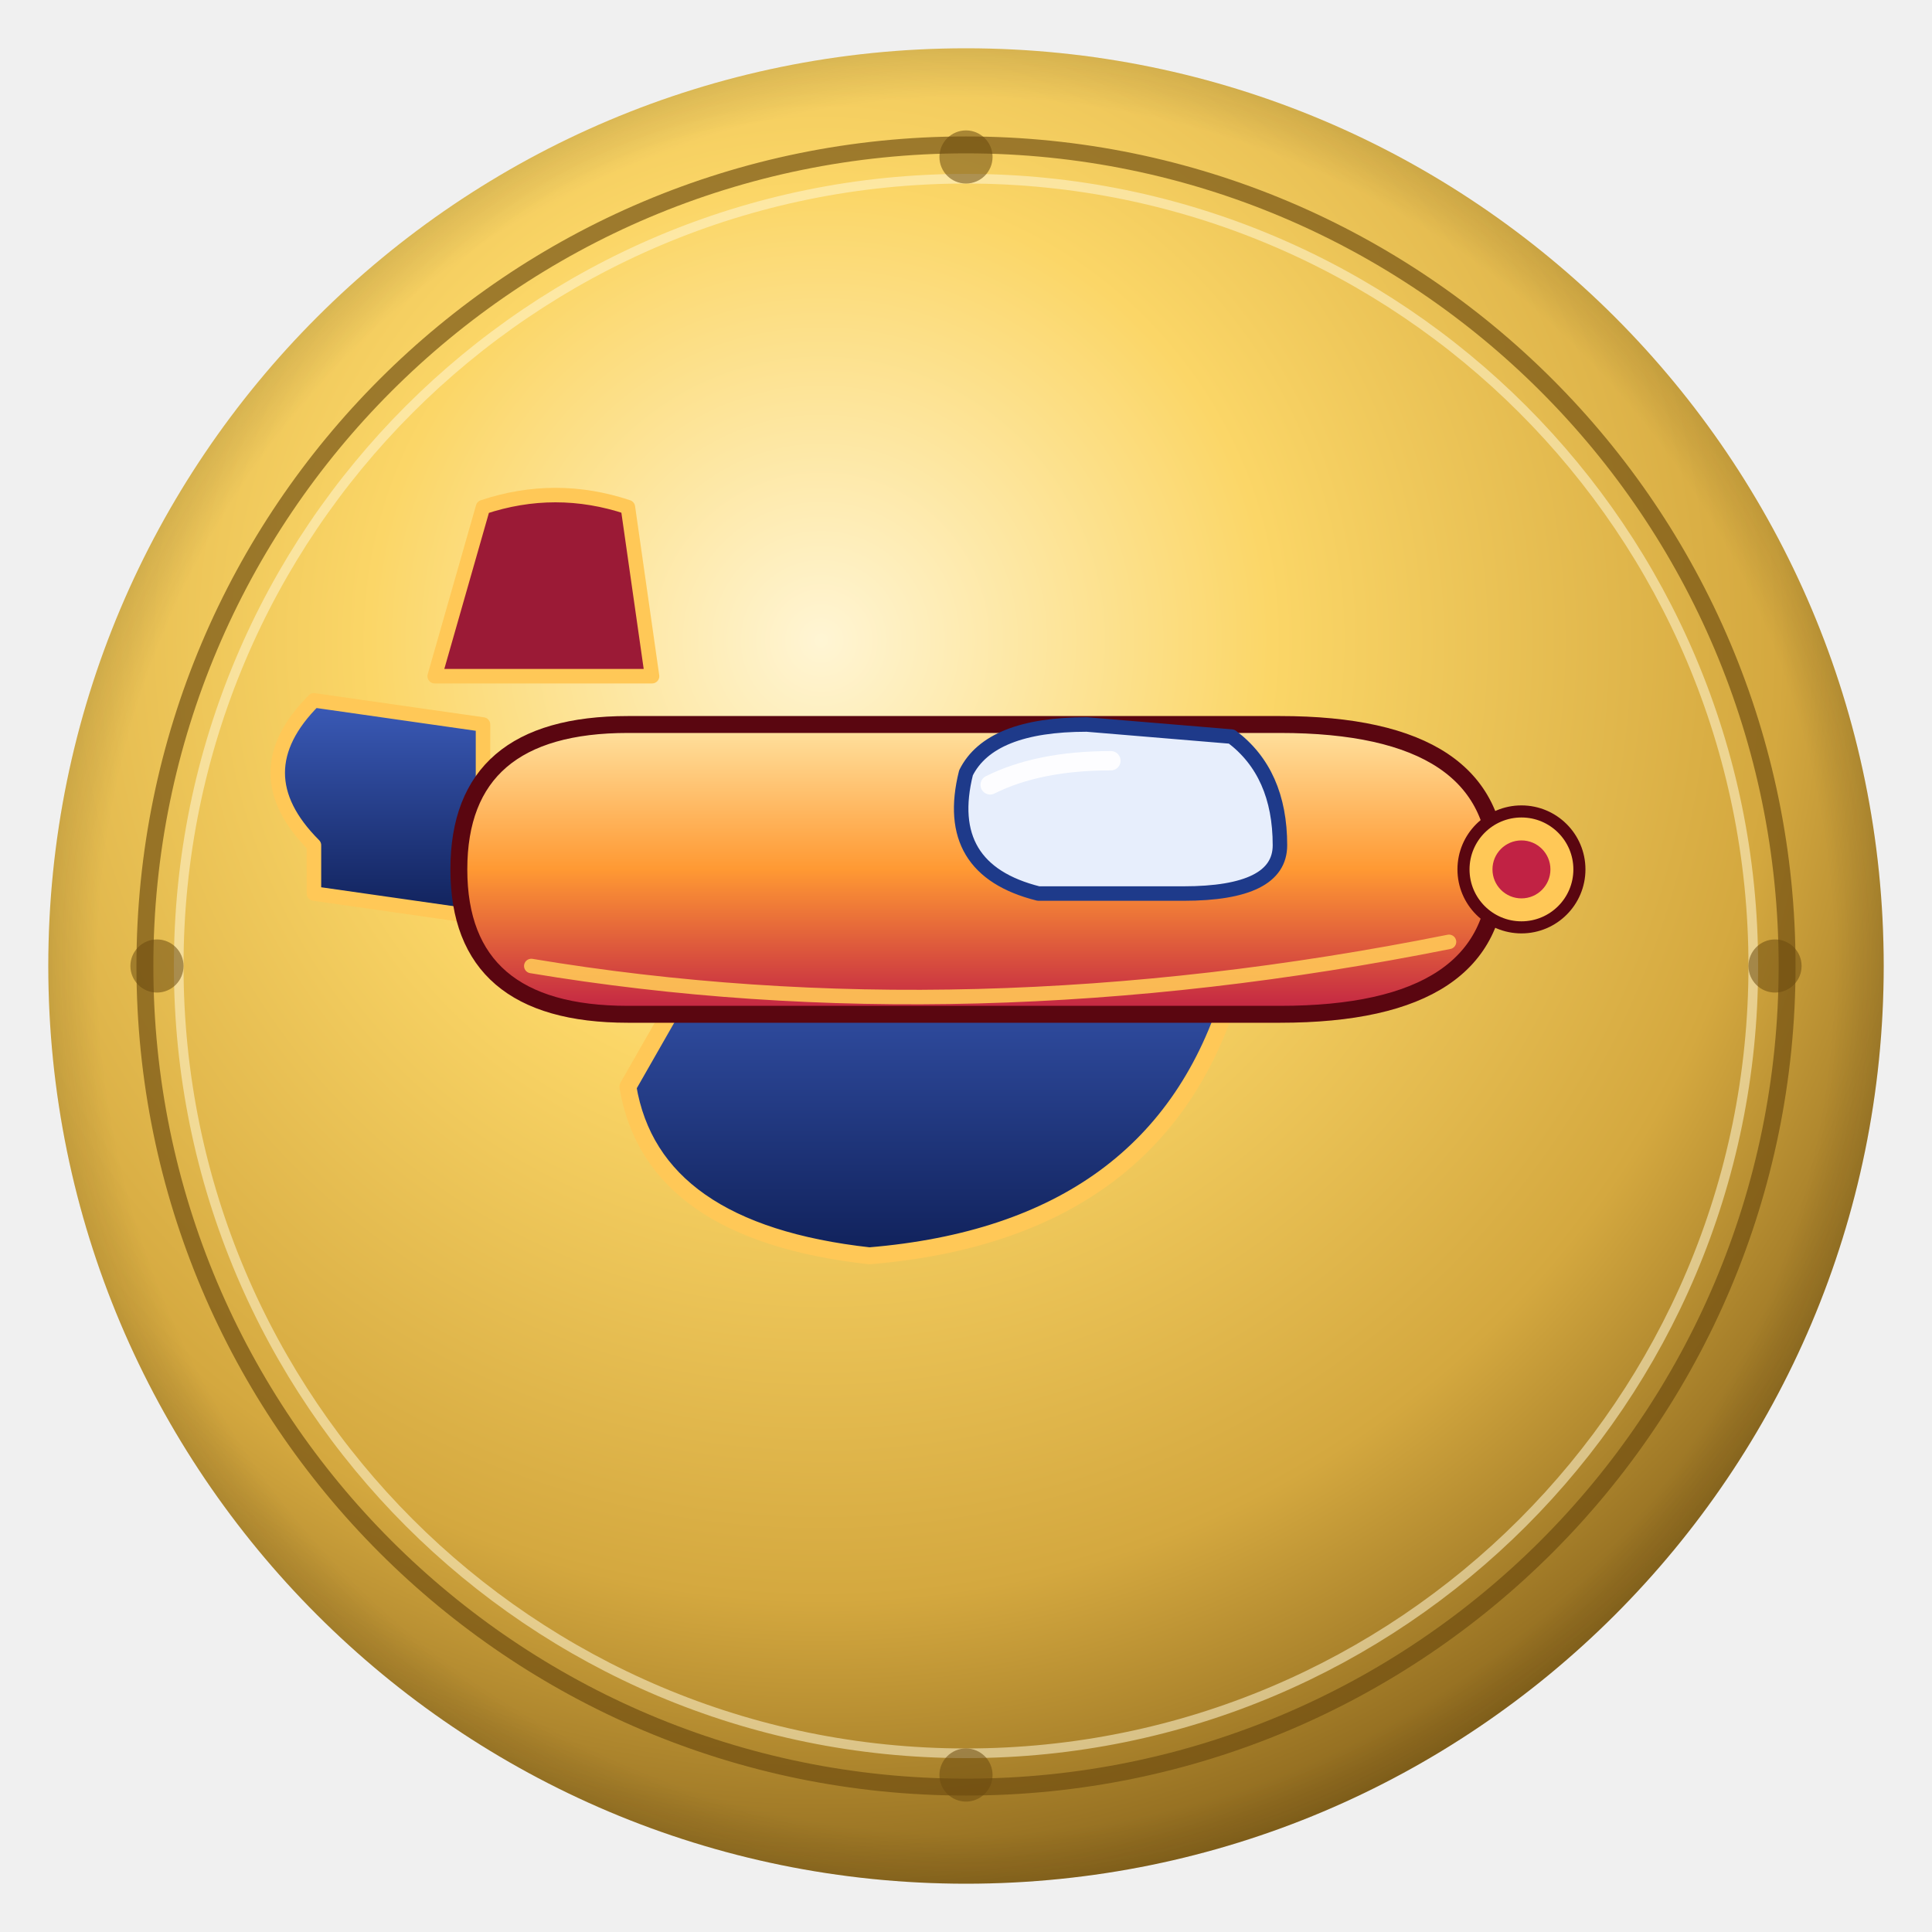
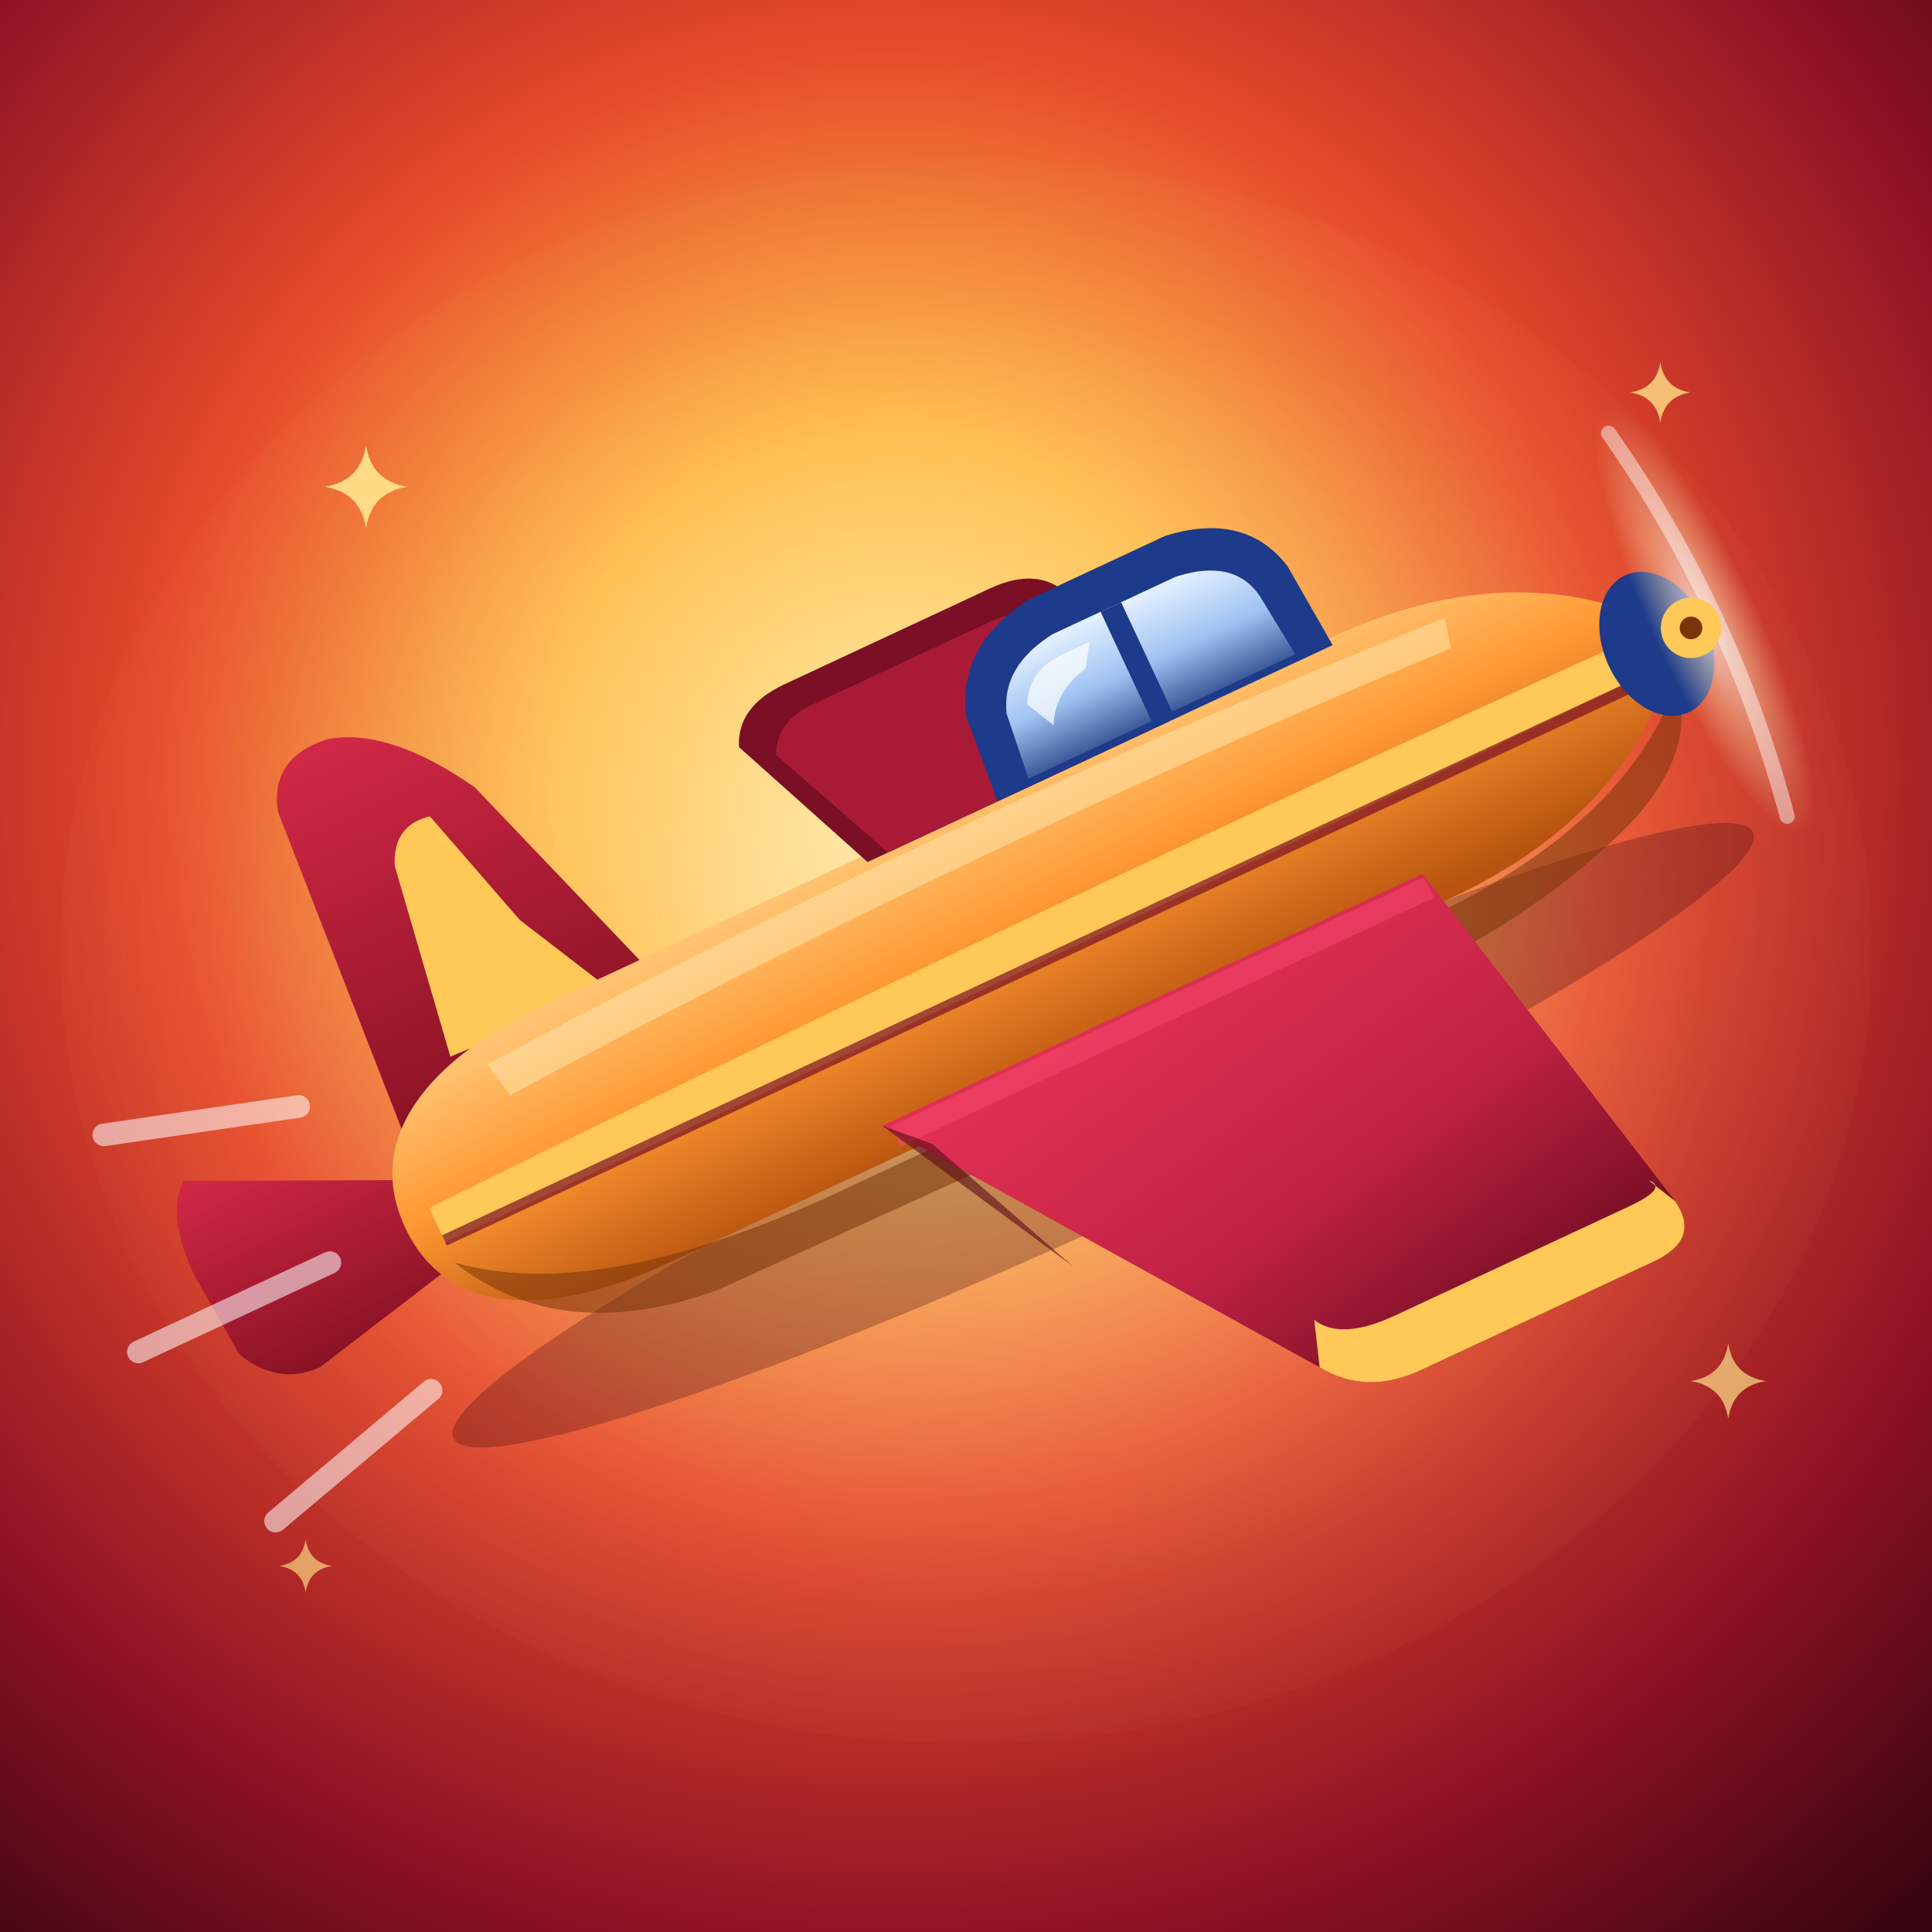
- <svg xmlns="http://www.w3.org/2000/svg" viewBox="0 0 80 80" width="80" height="80" role="img" aria-label="Aviator">
+ <svg xmlns="http://www.w3.org/2000/svg" viewBox="0 0 512 512" width="512" height="512" role="img" aria-label="Aviator">
  <defs>
-     <radialGradient id="discBg" cx="42%" cy="32%" r="78%">
-       <stop offset="0%" stop-color="#FFF5D4" />
-       <stop offset="32%" stop-color="#FBD667" />
-       <stop offset="68%" stop-color="#D4A83F" />
-       <stop offset="100%" stop-color="#6B4A0E" />
+     <clipPath id="aviator-squircle" clipPathUnits="userSpaceOnUse">
+       <rect x="0" y="0" width="512" height="512" rx="112" ry="112" />
+     </clipPath>
+     <radialGradient id="aviator-bg" cx="46%" cy="40%" r="78%">
+       <stop offset="0%" stop-color="#FFE38A" />
+       <stop offset="22%" stop-color="#FFB940" />
+       <stop offset="48%" stop-color="#E64A2A" />
+       <stop offset="78%" stop-color="#8C1124" />
+       <stop offset="100%" stop-color="#3A0510" />
    </radialGradient>
-     <linearGradient id="bodyG" x1="0" y1="0" x2="0" y2="1">
-       <stop offset="0%" stop-color="#FFE3A1" />
-       <stop offset="50%" stop-color="#FF9933" />
-       <stop offset="100%" stop-color="#C12244" />
+     <radialGradient id="aviator-halo" cx="50%" cy="50%" r="55%">
+       <stop offset="0%" stop-color="#FFFFFF" stop-opacity="0.55" />
+       <stop offset="35%" stop-color="#FFE9B8" stop-opacity="0.30" />
+       <stop offset="75%" stop-color="#FFE9B8" stop-opacity="0.06" />
+       <stop offset="100%" stop-color="#FFE9B8" stop-opacity="0" />
+     </radialGradient>
+     <linearGradient id="aviator-body" x1="40%" y1="0%" x2="55%" y2="100%">
+       <stop offset="0%" stop-color="#FFC371" />
+       <stop offset="42%" stop-color="#FF9933" />
+       <stop offset="100%" stop-color="#B8530F" />
    </linearGradient>
-     <linearGradient id="wingG" x1="0" y1="0" x2="0" y2="1">
-       <stop offset="0%" stop-color="#3B5BB8" />
-       <stop offset="100%" stop-color="#10215A" />
+     <linearGradient id="aviator-wing" x1="30%" y1="0%" x2="60%" y2="100%">
+       <stop offset="0%" stop-color="#E03052" />
+       <stop offset="55%" stop-color="#C12244" />
+       <stop offset="100%" stop-color="#7A0F25" />
    </linearGradient>
-     <radialGradient id="vignette" cx="50%" cy="50%" r="60%">
-       <stop offset="80%" stop-color="rgba(0,0,0,0)" />
-       <stop offset="100%" stop-color="rgba(58,40,7,0.45)" />
+     <linearGradient id="aviator-tail" x1="0%" y1="0%" x2="0%" y2="100%">
+       <stop offset="0%" stop-color="#D12846" />
+       <stop offset="100%" stop-color="#8A1224" />
+     </linearGradient>
+     <linearGradient id="aviator-glass" x1="0%" y1="0%" x2="0%" y2="100%">
+       <stop offset="0%" stop-color="#E5F1FF" />
+       <stop offset="55%" stop-color="#9FC2F2" />
+       <stop offset="100%" stop-color="#3D5A99" />
+     </linearGradient>
+     <radialGradient id="aviator-prop" cx="50%" cy="50%" r="50%">
+       <stop offset="0%" stop-color="#FFFFFF" stop-opacity="0.7" />
+       <stop offset="55%" stop-color="#FFE9B8" stop-opacity="0.35" />
+       <stop offset="100%" stop-color="#FFE9B8" stop-opacity="0" />
    </radialGradient>
+     <symbol id="aviator-spark" viewBox="-12 -12 24 24" overflow="visible">
+       <path d="M 0 -12 Q 1.6 -1.6 12 0 Q 1.6 1.6 0 12 Q -1.6 1.6 -12 0 Q -1.6 -1.6 0 -12 Z" fill="#FFE38A" />
+     </symbol>
  </defs>
-   <circle cx="40" cy="40" r="38" fill="url(#discBg)" />
-   <circle cx="40" cy="40" r="38" fill="url(#vignette)" />
-   <circle cx="40" cy="40" r="34" fill="none" stroke="#6B4A0E" stroke-width="0.7" opacity="0.65" />
-   <circle cx="40" cy="40" r="32.6" fill="none" stroke="#FFF5D4" stroke-width="0.4" opacity="0.55" />
-   <g fill="#6B4A0E" opacity="0.55">
-     <circle cx="40" cy="6.5" r="1.1" />
-     <circle cx="40" cy="73.5" r="1.1" />
-     <circle cx="6.5" cy="40" r="1.1" />
-     <circle cx="73.5" cy="40" r="1.1" />
-   </g>
-   <g transform="translate(13 24)">
-     <path d="M 0 11 Q -3 8 0 5 L 7 6 L 7 14 L 0 13 Z" fill="url(#wingG)" stroke="#FFC857" stroke-width="0.6" stroke-linejoin="round" />
-     <path d="M 5 4 L 7 -3 Q 10 -4 13 -3 L 14 4 Z" fill="#9B1A36" stroke="#FFC857" stroke-width="0.6" stroke-linejoin="round" />
-     <path d="M 17 14 Q 27 17 38 17 Q 35 27 23 28 Q 14 27 13 21 Z" fill="url(#wingG)" stroke="#FFC857" stroke-width="0.7" stroke-linejoin="round" />
-     <path d="M 6 12 Q 6 6 13 6 L 40 6 Q 49 6 49 12 Q 49 18 40 18 L 13 18 Q 6 18 6 12 Z" fill="url(#bodyG)" stroke="#5A0610" stroke-width="0.7" stroke-linejoin="round" />
-     <path d="M 27 8 Q 28 6 32 6 L 38 6.5 Q 40 8 40 11 Q 40 13 36 13 L 30 13 Q 26 12 27 8 Z" fill="#E7EEFC" stroke="#1E3A8A" stroke-width="0.6" stroke-linejoin="round" />
-     <path d="M 28 8.5 Q 30 7.5 33 7.5" stroke="#FFFFFF" stroke-width="0.8" fill="none" stroke-linecap="round" opacity="0.9" />
-     <path d="M 9 16 Q 27 19 47 15" stroke="#FFC857" stroke-width="0.6" fill="none" stroke-linecap="round" opacity="0.9" />
-     <circle cx="50" cy="12" r="2.4" fill="#FFC857" stroke="#5A0610" stroke-width="0.5" />
-     <circle cx="50" cy="12" r="1.2" fill="#C12244" />
+   <rect x="0" y="0" width="512" height="512" fill="url(#aviator-bg)" />
+   <g clip-path="url(#aviator-squircle)">
+     <rect x="0" y="0" width="512" height="512" fill="url(#aviator-bg)" />
+     <ellipse cx="256" cy="252" rx="240" ry="210" fill="url(#aviator-halo)" />
+     <g opacity="0.92">
+       <use href="#aviator-spark" x="86" y="118" width="22" height="22" />
+       <use href="#aviator-spark" x="432" y="96" width="16" height="16" opacity="0.85" />
+       <use href="#aviator-spark" x="448" y="356" width="20" height="20" opacity="0.75" />
+       <use href="#aviator-spark" x="74" y="408" width="14" height="14" opacity="0.7" />
+     </g>
+     <g transform="rotate(-25 256 256)">
+       <ellipse cx="270" cy="312" rx="190" ry="22" fill="#3A0510" opacity="0.28" />
+       <path d="M 96 244                    L 44 220                    Q 36 226 36 244                    L 38 268                    Q 44 280 56 280                    L 110 268                    Z" fill="url(#aviator-tail)" />
+       <path d="M 102 235                    L 108 142                    Q 112 128 128 130                    Q 144 134 158 158                    L 184 235                    Z" fill="url(#aviator-tail)" />
+       <path d="M 122 220                    L 130 168                    Q 134 158 144 160                    L 154 195                    L 168 222                    Z" fill="#FFC857" />
+       <path d="M 92 256                    C 92 230 116 218 152 218                    L 380 218                    Q 428 218 456 246                    Q 466 256 456 266                    Q 428 294 380 294                    L 152 294                    C 116 294 92 282 92 256 Z" fill="url(#aviator-body)" />
+       <path d="M 100 270                    Q 130 296 200 296                    L 380 296                    Q 432 294 458 268                    Q 456 286 432 296                    Q 400 308 360 308                    L 160 306                    Q 116 302 100 270 Z" fill="#7A340A" opacity="0.55" />
+       <path d="M 100 254                    Q 270 250 452 252                    L 452 262                    Q 270 264 100 264 Z" fill="#FFC857" />
+       <rect x="100" y="262" width="350" height="3" fill="#7A0F25" opacity="0.7" />
+       <path d="M 218 285                    L 296 392                    Q 304 404 320 404                    L 388 404                    Q 402 404 400 392                    L 376 285                    Z" fill="url(#aviator-wing)" />
+       <path d="M 220 286                    L 376 286                    L 376 292                    L 220 292 Z" fill="#F5466B" opacity="0.55" />
+       <path d="M 296 392                    Q 304 404 320 404                    L 388 404                    Q 402 404 400 392                    L 396 384                    Q 400 388 388 388                    L 320 388                    Q 304 388 300 380                    Z" fill="#FFC857" />
+       <path d="M 218 285 L 248 340 L 228 295 Z" fill="#5A0918" opacity="0.6" />
+       <path d="M 244 220                    L 226 178                    Q 230 168 244 168                    L 304 168                    Q 318 168 322 178                    L 332 220                    Z" fill="#7A0F25" />
+       <path d="M 250 220                    L 234 184                    Q 238 176 248 176                    L 300 176                    Q 312 176 316 184                    L 326 220                    Z" fill="#A91A36" />
+       <path d="M 282 220                    L 284 196                    Q 290 178 312 175                    L 352 175                    Q 374 178 378 196                    L 380 220                    Z" fill="#1E3A8A" />
+       <path d="M 292 218                    L 294 200                    Q 298 188 314 186                    L 350 186                    Q 366 188 368 200                    L 370 218                    Z" fill="url(#aviator-glass)" />
+       <rect x="328" y="186" width="6" height="32" fill="#1E3A8A" />
+       <path d="M 300 200                    Q 304 192 314 192                    L 322 192                    L 318 198                    Q 308 200 304 208 Z" fill="#FFFFFF" opacity="0.7" />
+       <ellipse cx="458" cy="256" rx="14" ry="20" fill="#1E3A8A" />
+       <ellipse cx="472" cy="256" rx="14" ry="62" fill="url(#aviator-prop)" />
+       <path d="M 470 200 Q 480 256 470 312" stroke="#FFFFFF" stroke-width="4" stroke-linecap="round" fill="none" opacity="0.45" />
+       <circle cx="468" cy="256" r="8" fill="#FFC857" />
+       <circle cx="468" cy="256" r="3" fill="#7A340A" />
+       <path d="M 130 226                    Q 270 218 410 226                    L 408 234                    Q 270 228 132 236 Z" fill="#FFE3A8" opacity="0.55" />
+       <g stroke="#FFFFFF" stroke-linecap="round" fill="none" opacity="0.55">
+         <path d="M 30 200 L 80 215" stroke-width="6" />
+         <path d="M 14 256 L 70 256" stroke-width="6" />
+         <path d="M 28 312 L 80 298" stroke-width="6" />
+       </g>
+     </g>
  </g>
</svg>
